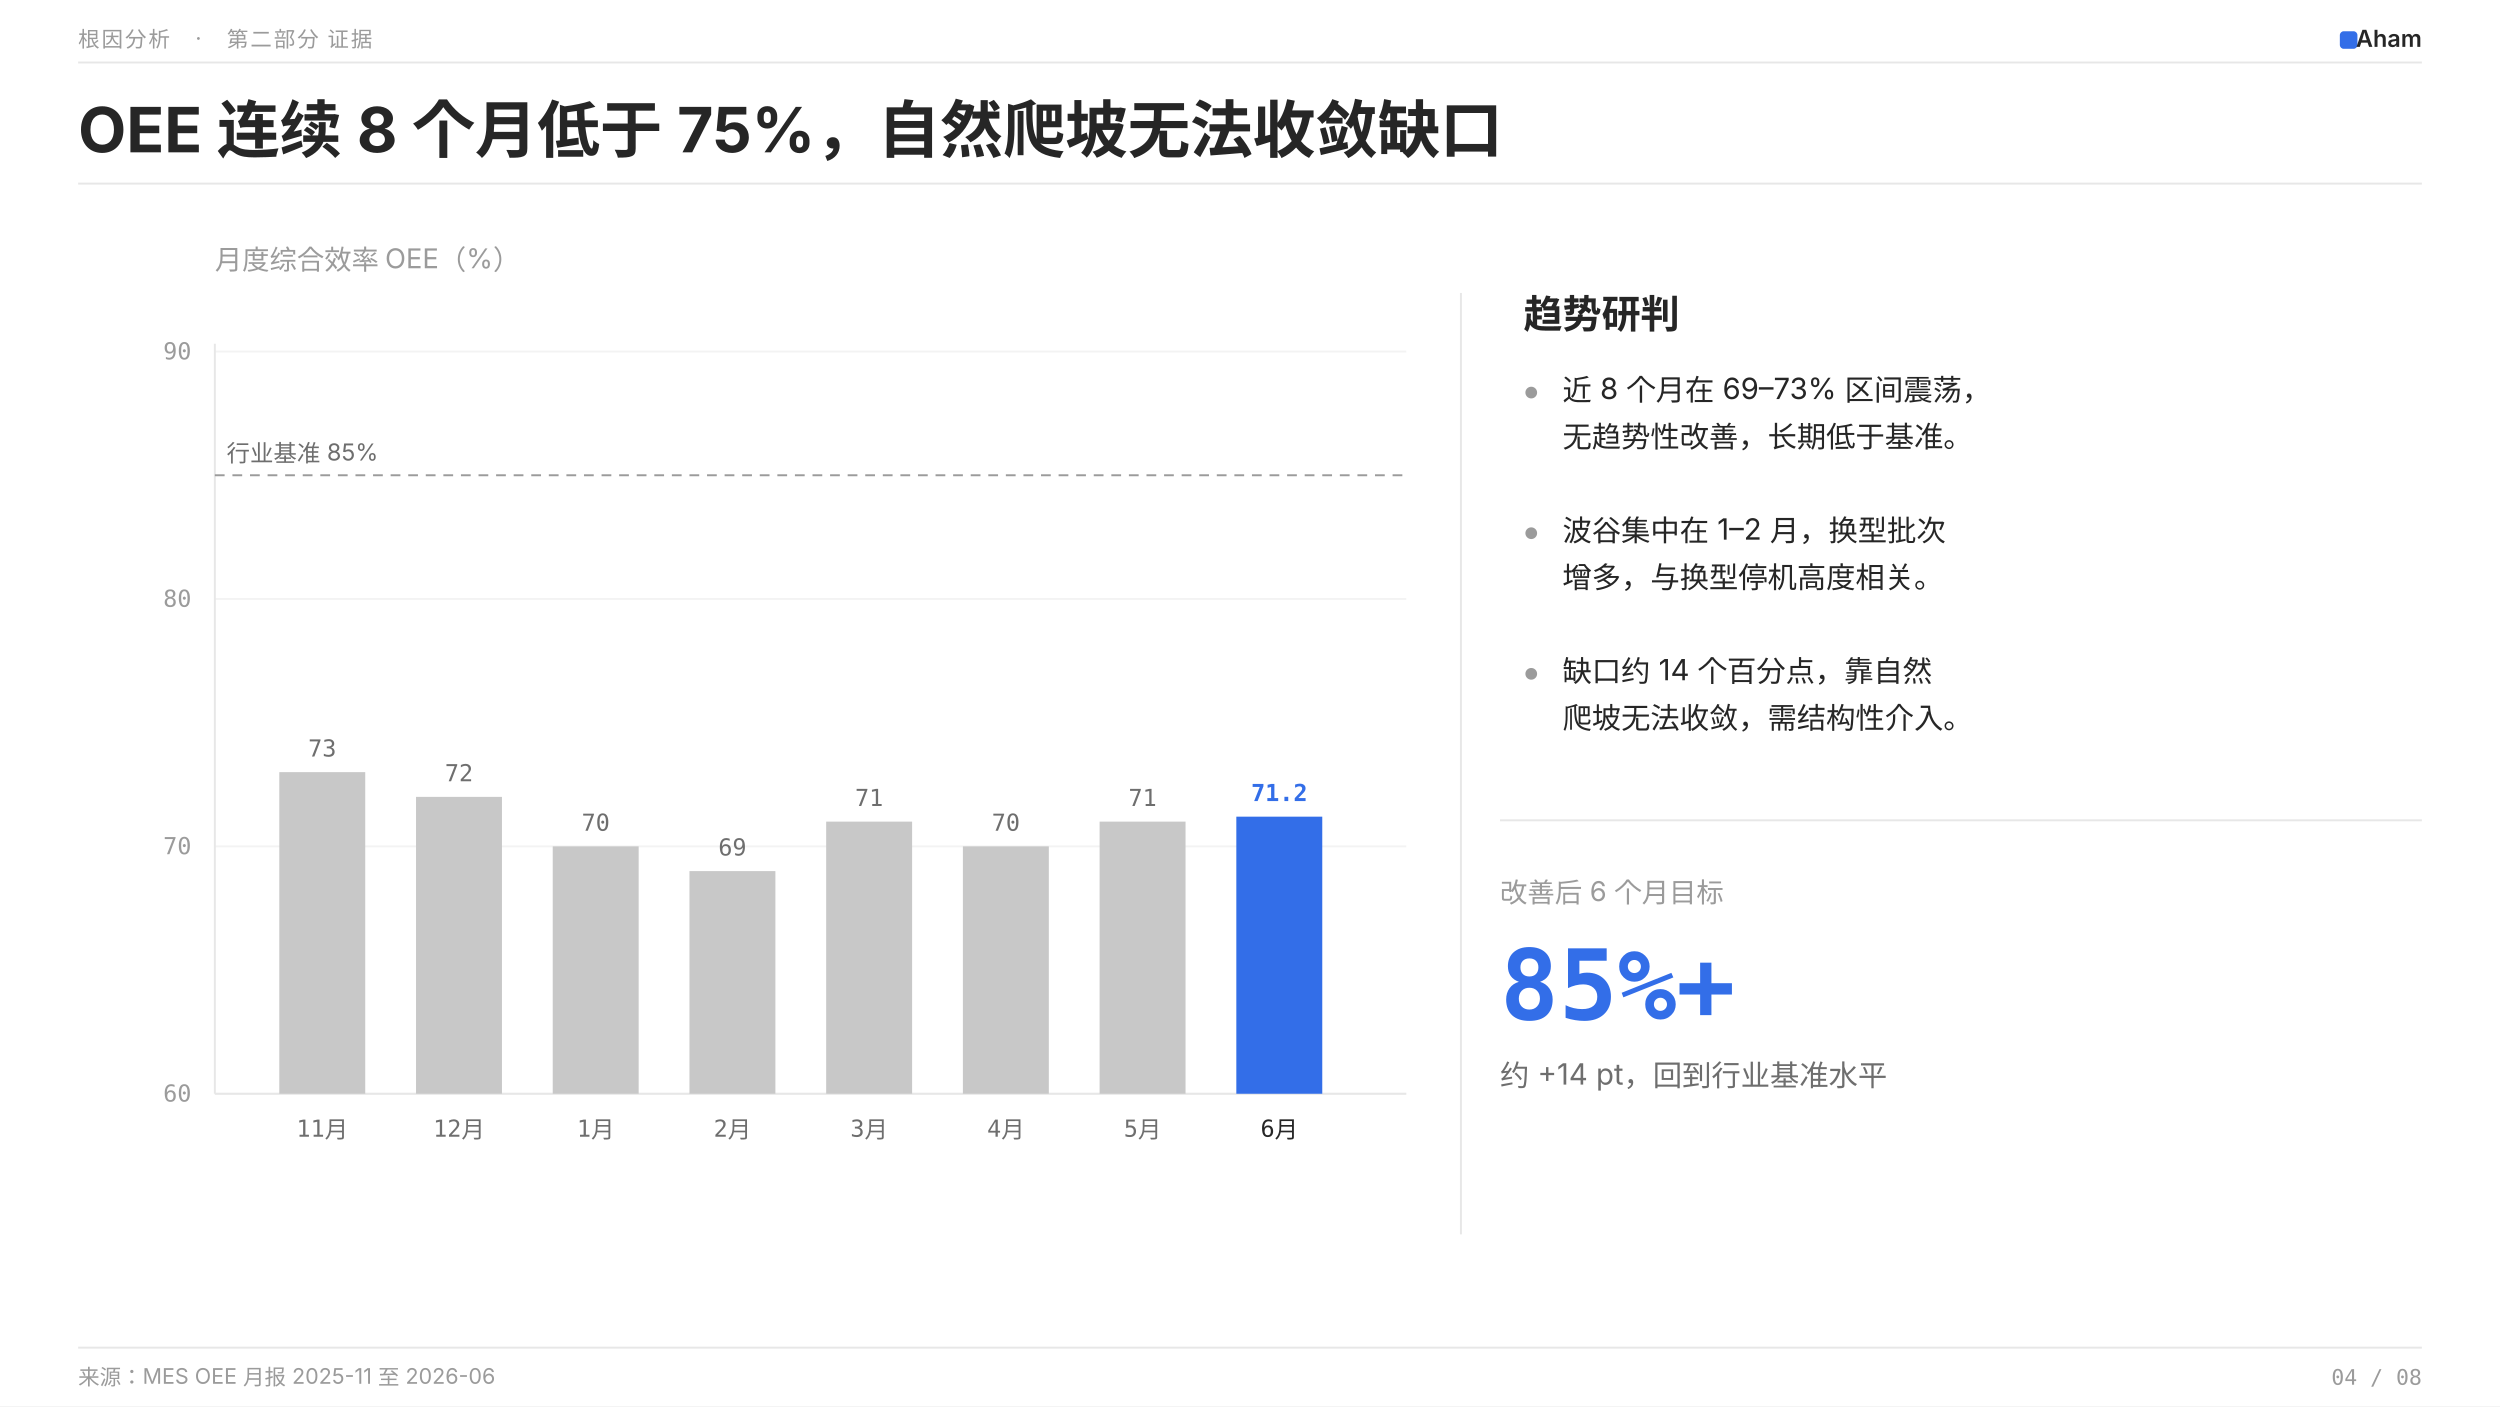
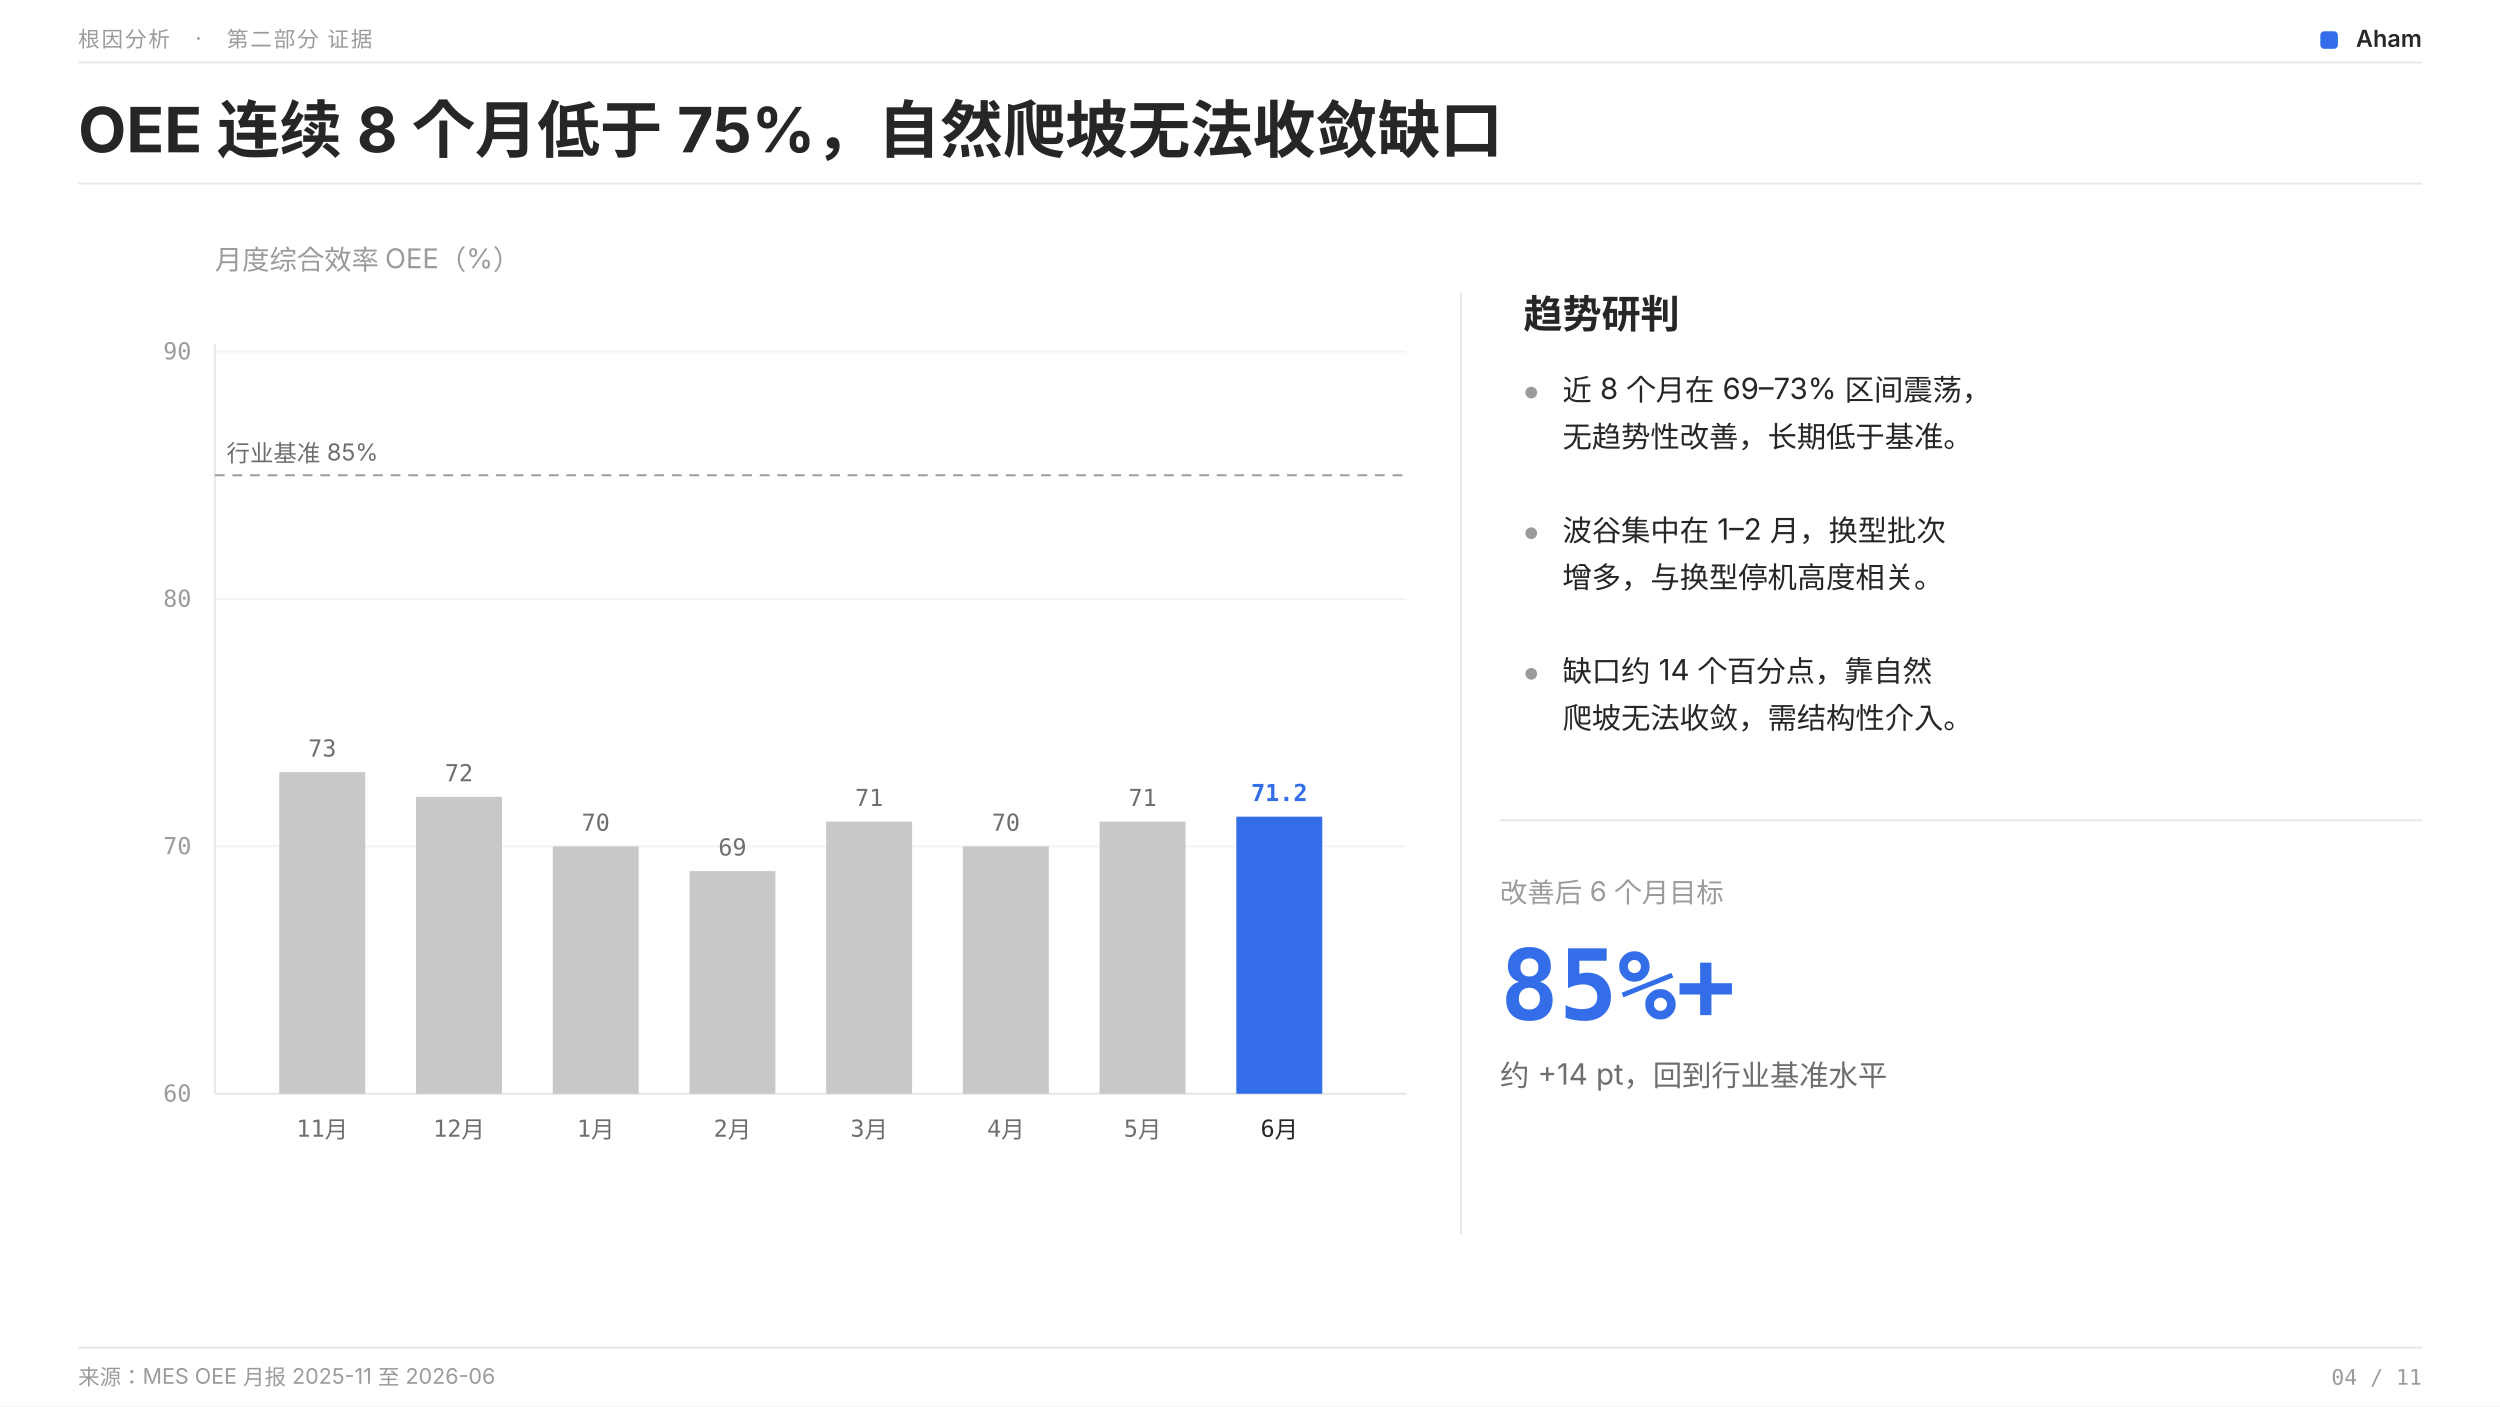
<svg xmlns="http://www.w3.org/2000/svg" width="1280" height="720" viewBox="0 0 1280 720">
  <rect x="0" y="0" width="1280" height="720" fill="#FFFFFF" />
  <text x="40" y="24" font-family="Inter, 'PingFang SC', 'Microsoft YaHei', sans-serif" font-size="11" letter-spacing="1" fill="#9B9B9B">根因分析　·　第二部分 证据</text>
-   <rect x="1198" y="16" width="9" height="9" rx="2" fill="#336EE8" />
+   <rect x="1188" y="16" width="9" height="9" rx="2" fill="#336EE8" />
  <text x="1240" y="24" font-family="Inter, 'PingFang SC', 'Microsoft YaHei', sans-serif" font-size="12" font-weight="600" text-anchor="end" fill="#262626">Aham</text>
  <line x1="40" y1="32" x2="1240" y2="32" stroke="#E7E7E7" stroke-width="1" />
  <text x="40" y="78" font-family="Inter, 'PingFang SC', 'Microsoft YaHei', sans-serif" font-size="32" font-weight="700" fill="#262626">OEE 连续 8 个月低于 75%，自然爬坡无法收敛缺口</text>
  <line x1="40" y1="94" x2="1240" y2="94" stroke="#E7E7E7" stroke-width="1" />
  <line x1="40" y1="690" x2="1240" y2="690" stroke="#E7E7E7" stroke-width="1" />
  <text x="40" y="709" font-family="Inter, 'PingFang SC', 'Microsoft YaHei', sans-serif" font-size="11" fill="#9B9B9B">来源：MES OEE 月报 2025-11 至 2026-06</text>
-   <text x="1240" y="709" font-family="'JetBrains Mono', Consolas, monospace" font-size="11" text-anchor="end" fill="#9B9B9B">04 / 08</text>
+   <text x="1240" y="709" font-family="'JetBrains Mono', Consolas, monospace" font-size="11" text-anchor="end" fill="#9B9B9B">04 / 11</text>
  <text x="110" y="138" font-family="Inter, 'PingFang SC', 'Microsoft YaHei', sans-serif" font-size="14" fill="#9B9B9B">月度综合效率 OEE（%）</text>
  <line x1="110" y1="560.0" x2="720" y2="560.0" stroke="#F3F3F3" stroke-width="1" />
  <text x="98" y="564.0" font-family="'JetBrains Mono', Consolas, monospace" font-size="12" text-anchor="end" fill="#9B9B9B">60</text>
  <line x1="110" y1="433.333" x2="720" y2="433.333" stroke="#F3F3F3" stroke-width="1" />
  <text x="98" y="437.333" font-family="'JetBrains Mono', Consolas, monospace" font-size="12" text-anchor="end" fill="#9B9B9B">70</text>
  <line x1="110" y1="306.667" x2="720" y2="306.667" stroke="#F3F3F3" stroke-width="1" />
  <text x="98" y="310.667" font-family="'JetBrains Mono', Consolas, monospace" font-size="12" text-anchor="end" fill="#9B9B9B">80</text>
  <line x1="110" y1="180.0" x2="720" y2="180.0" stroke="#F3F3F3" stroke-width="1" />
  <text x="98" y="184.0" font-family="'JetBrains Mono', Consolas, monospace" font-size="12" text-anchor="end" fill="#9B9B9B">90</text>
  <line x1="110" y1="176" x2="110" y2="560" stroke="#E7E7E7" stroke-width="1" />
  <line x1="110" y1="560" x2="720" y2="560" stroke="#E7E7E7" stroke-width="1" />
  <line x1="110" y1="243.333" x2="720" y2="243.333" stroke="#9B9B9B" stroke-width="1" stroke-dasharray="5,4" />
  <text x="116" y="236.333" font-family="Inter, 'PingFang SC', 'Microsoft YaHei', sans-serif" font-size="12" fill="#6E6E6E">行业基准 85%</text>
  <rect x="143.0" y="395.333" width="44" height="164.667" fill="#C8C8C8" />
  <text x="165.0" y="387.333" font-family="'JetBrains Mono', Consolas, monospace" font-size="12" text-anchor="middle" fill="#6E6E6E">73</text>
  <text x="165.0" y="582" font-family="'JetBrains Mono', Consolas, monospace" font-size="12" text-anchor="middle" fill="#6E6E6E">11月</text>
  <rect x="213.0" y="408.0" width="44" height="152.0" fill="#C8C8C8" />
  <text x="235.0" y="400.0" font-family="'JetBrains Mono', Consolas, monospace" font-size="12" text-anchor="middle" fill="#6E6E6E">72</text>
  <text x="235.0" y="582" font-family="'JetBrains Mono', Consolas, monospace" font-size="12" text-anchor="middle" fill="#6E6E6E">12月</text>
  <rect x="283.0" y="433.333" width="44" height="126.667" fill="#C8C8C8" />
  <text x="305.0" y="425.333" font-family="'JetBrains Mono', Consolas, monospace" font-size="12" text-anchor="middle" fill="#6E6E6E">70</text>
  <text x="305.0" y="582" font-family="'JetBrains Mono', Consolas, monospace" font-size="12" text-anchor="middle" fill="#6E6E6E">1月</text>
  <rect x="353.0" y="446.0" width="44" height="114.0" fill="#C8C8C8" />
  <text x="375.0" y="438.0" font-family="'JetBrains Mono', Consolas, monospace" font-size="12" text-anchor="middle" fill="#6E6E6E">69</text>
  <text x="375.0" y="582" font-family="'JetBrains Mono', Consolas, monospace" font-size="12" text-anchor="middle" fill="#6E6E6E">2月</text>
  <rect x="423.0" y="420.667" width="44" height="139.333" fill="#C8C8C8" />
  <text x="445.0" y="412.667" font-family="'JetBrains Mono', Consolas, monospace" font-size="12" text-anchor="middle" fill="#6E6E6E">71</text>
  <text x="445.0" y="582" font-family="'JetBrains Mono', Consolas, monospace" font-size="12" text-anchor="middle" fill="#6E6E6E">3月</text>
  <rect x="493.0" y="433.333" width="44" height="126.667" fill="#C8C8C8" />
  <text x="515.0" y="425.333" font-family="'JetBrains Mono', Consolas, monospace" font-size="12" text-anchor="middle" fill="#6E6E6E">70</text>
  <text x="515.0" y="582" font-family="'JetBrains Mono', Consolas, monospace" font-size="12" text-anchor="middle" fill="#6E6E6E">4月</text>
  <rect x="563.0" y="420.667" width="44" height="139.333" fill="#C8C8C8" />
  <text x="585.0" y="412.667" font-family="'JetBrains Mono', Consolas, monospace" font-size="12" text-anchor="middle" fill="#6E6E6E">71</text>
  <text x="585.0" y="582" font-family="'JetBrains Mono', Consolas, monospace" font-size="12" text-anchor="middle" fill="#6E6E6E">5月</text>
  <rect x="633.0" y="418.133" width="44" height="141.867" fill="#336EE8" />
  <text x="655.0" y="410.133" font-family="'JetBrains Mono', Consolas, monospace" font-size="12" font-weight="600" text-anchor="middle" fill="#336EE8">71.2</text>
  <text x="655.0" y="582" font-family="'JetBrains Mono', Consolas, monospace" font-size="12" text-anchor="middle" fill="#262626">6月</text>
  <line x1="748" y1="150" x2="748" y2="632" stroke="#E7E7E7" stroke-width="1" />
  <text x="780" y="168" font-family="Inter, 'PingFang SC', 'Microsoft YaHei', sans-serif" font-size="20" font-weight="600" fill="#262626">趋势研判</text>
  <circle cx="784" cy="201" r="3" fill="#9B9B9B" />
  <text x="800" y="205" font-family="Inter, 'PingFang SC', 'Microsoft YaHei', sans-serif" font-size="15" fill="#262626">近 8 个月在 69–73% 区间震荡，</text>
  <text x="800" y="229" font-family="Inter, 'PingFang SC', 'Microsoft YaHei', sans-serif" font-size="15" fill="#262626">无趋势性改善，长期低于基准。</text>
  <circle cx="784" cy="273" r="3" fill="#9B9B9B" />
  <text x="800" y="277" font-family="Inter, 'PingFang SC', 'Microsoft YaHei', sans-serif" font-size="15" fill="#262626">波谷集中在 1–2 月，换型批次</text>
  <text x="800" y="301" font-family="Inter, 'PingFang SC', 'Microsoft YaHei', sans-serif" font-size="15" fill="#262626">增多，与换型停机高度相关。</text>
  <circle cx="784" cy="345" r="3" fill="#9B9B9B" />
  <text x="800" y="349" font-family="Inter, 'PingFang SC', 'Microsoft YaHei', sans-serif" font-size="15" fill="#262626">缺口约 14 个百分点，靠自然</text>
  <text x="800" y="373" font-family="Inter, 'PingFang SC', 'Microsoft YaHei', sans-serif" font-size="15" fill="#262626">爬坡无法收敛，需结构性介入。</text>
  <line x1="768" y1="420" x2="1240" y2="420" stroke="#E7E7E7" stroke-width="1" />
  <text x="768" y="462" font-family="Inter, 'PingFang SC', 'Microsoft YaHei', sans-serif" font-size="14" fill="#9B9B9B">改善后 6 个月目标</text>
  <text x="768" y="522" font-family="'JetBrains Mono', Consolas, monospace" font-size="50" font-weight="700" fill="#336EE8">85%+</text>
  <text x="768" y="556" font-family="Inter, 'PingFang SC', 'Microsoft YaHei', sans-serif" font-size="15" fill="#6E6E6E">约 +14 pt，回到行业基准水平</text>
</svg>
